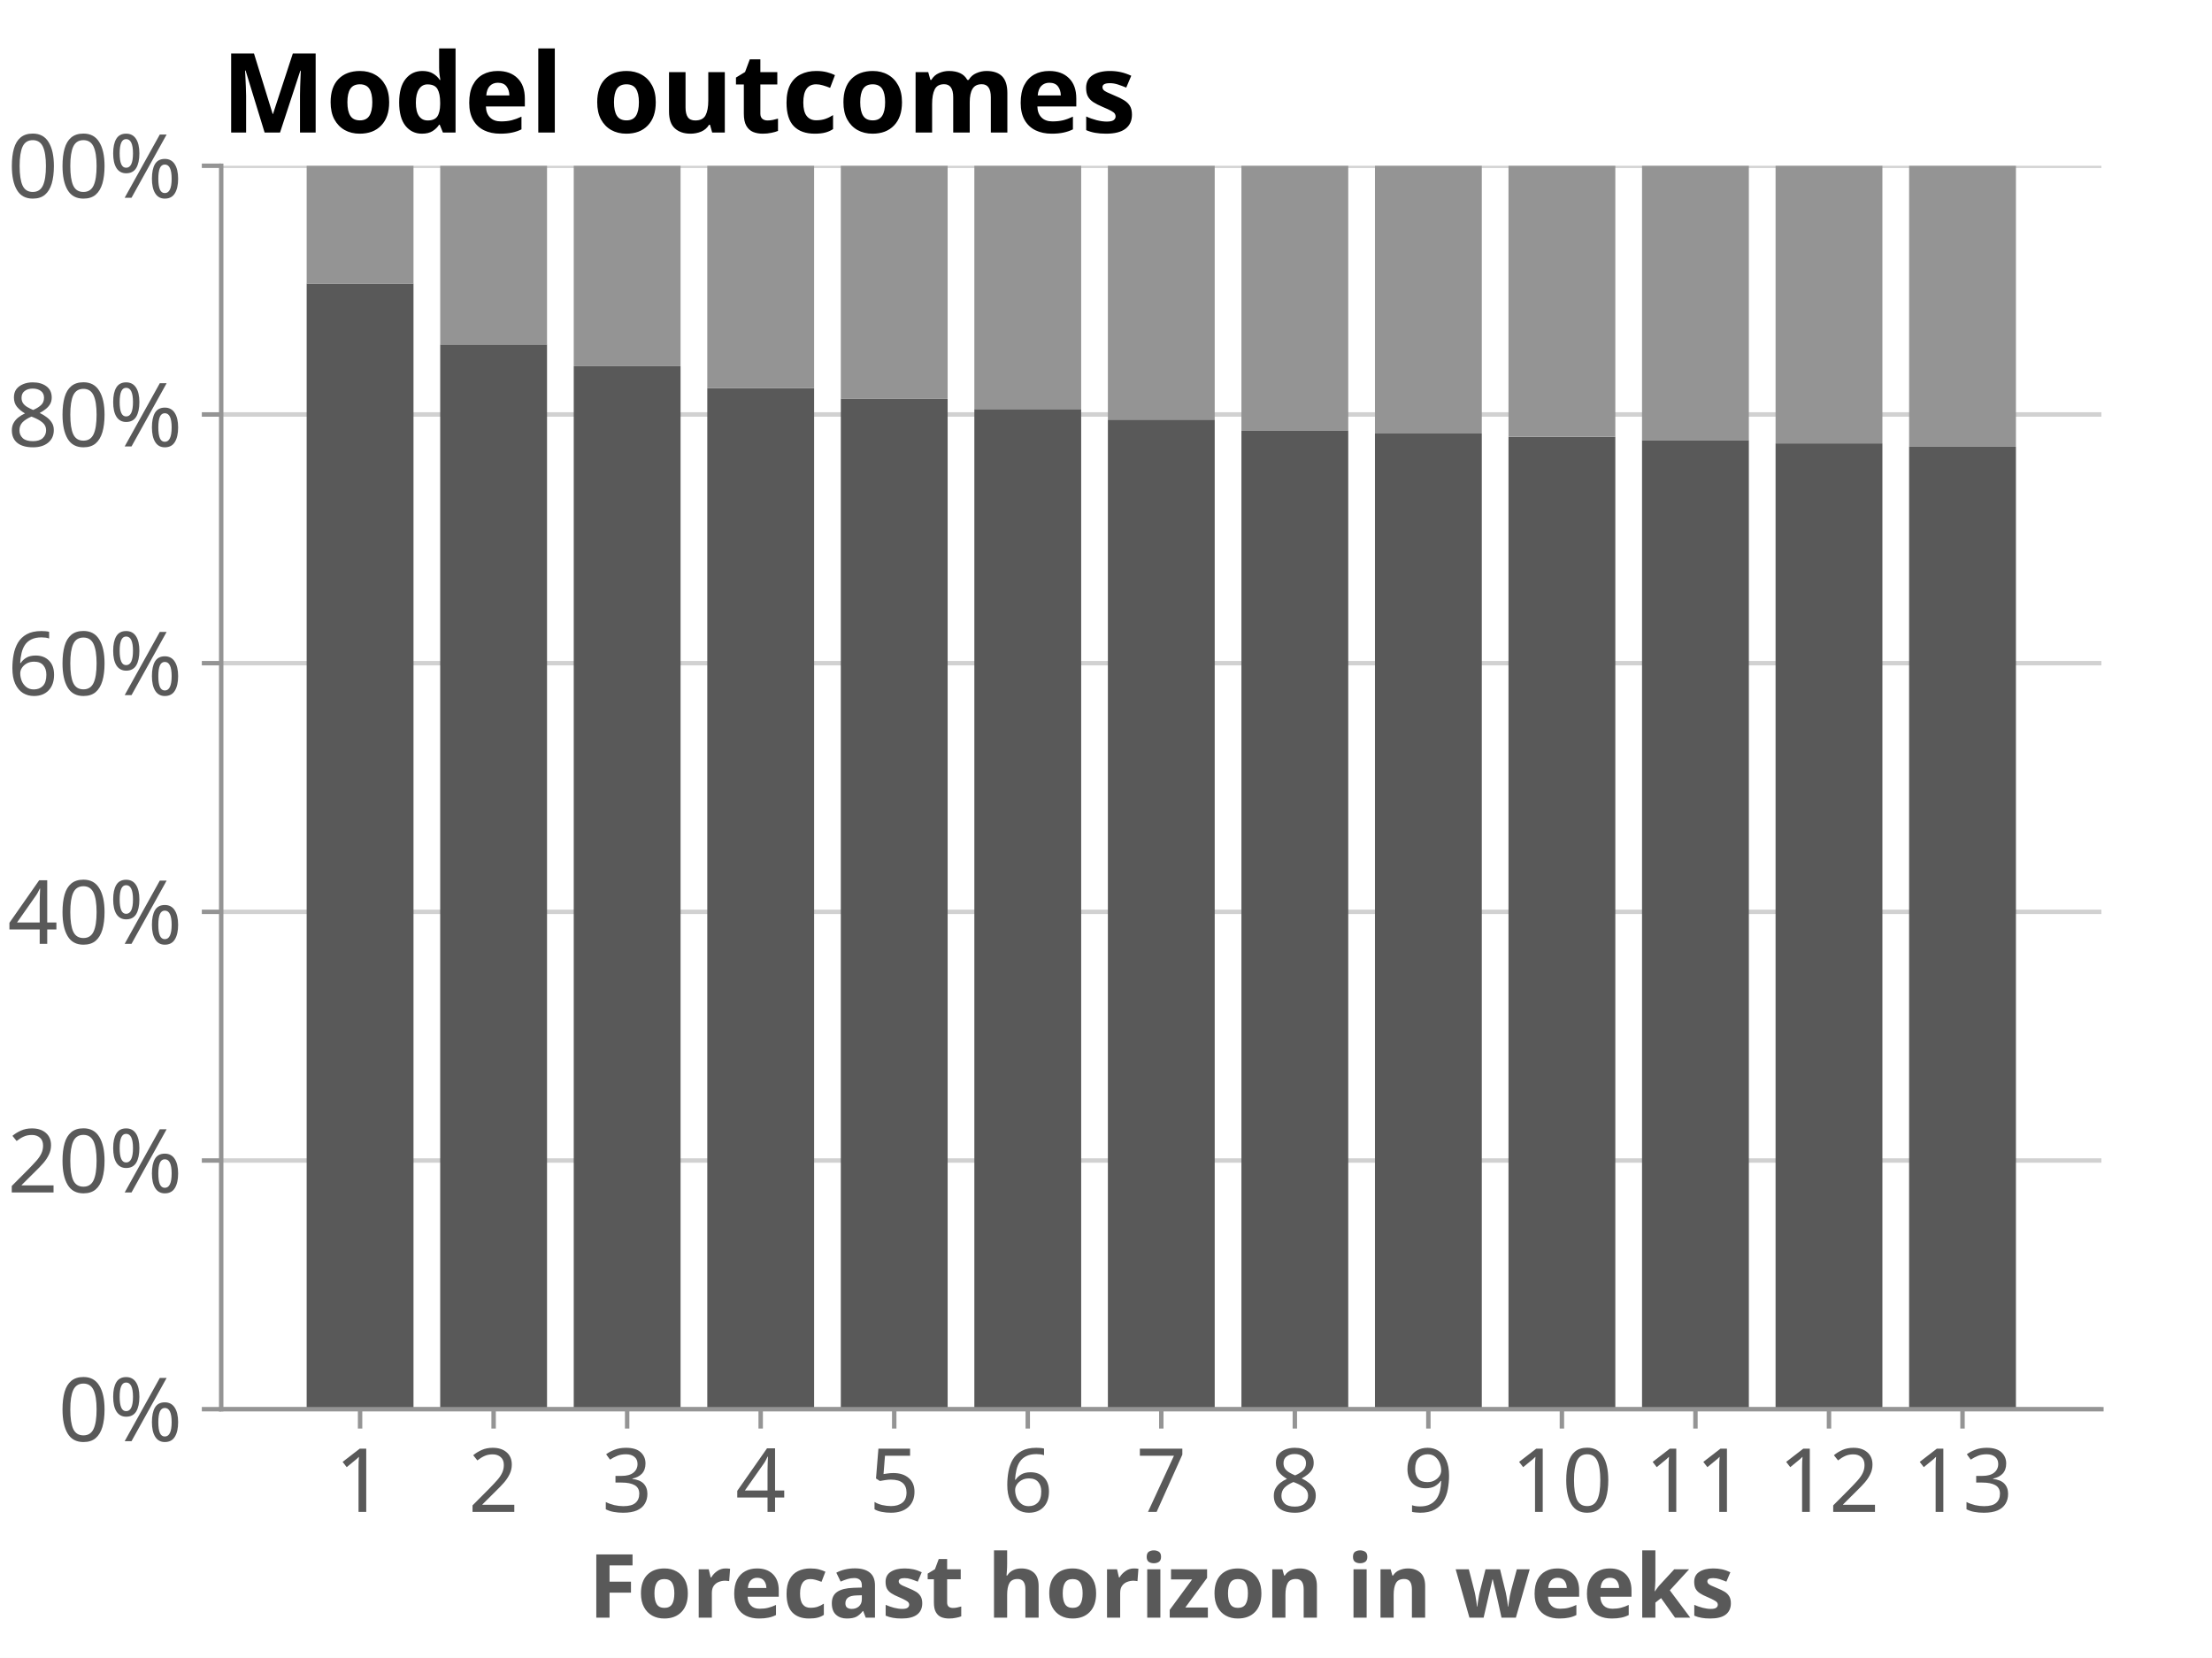
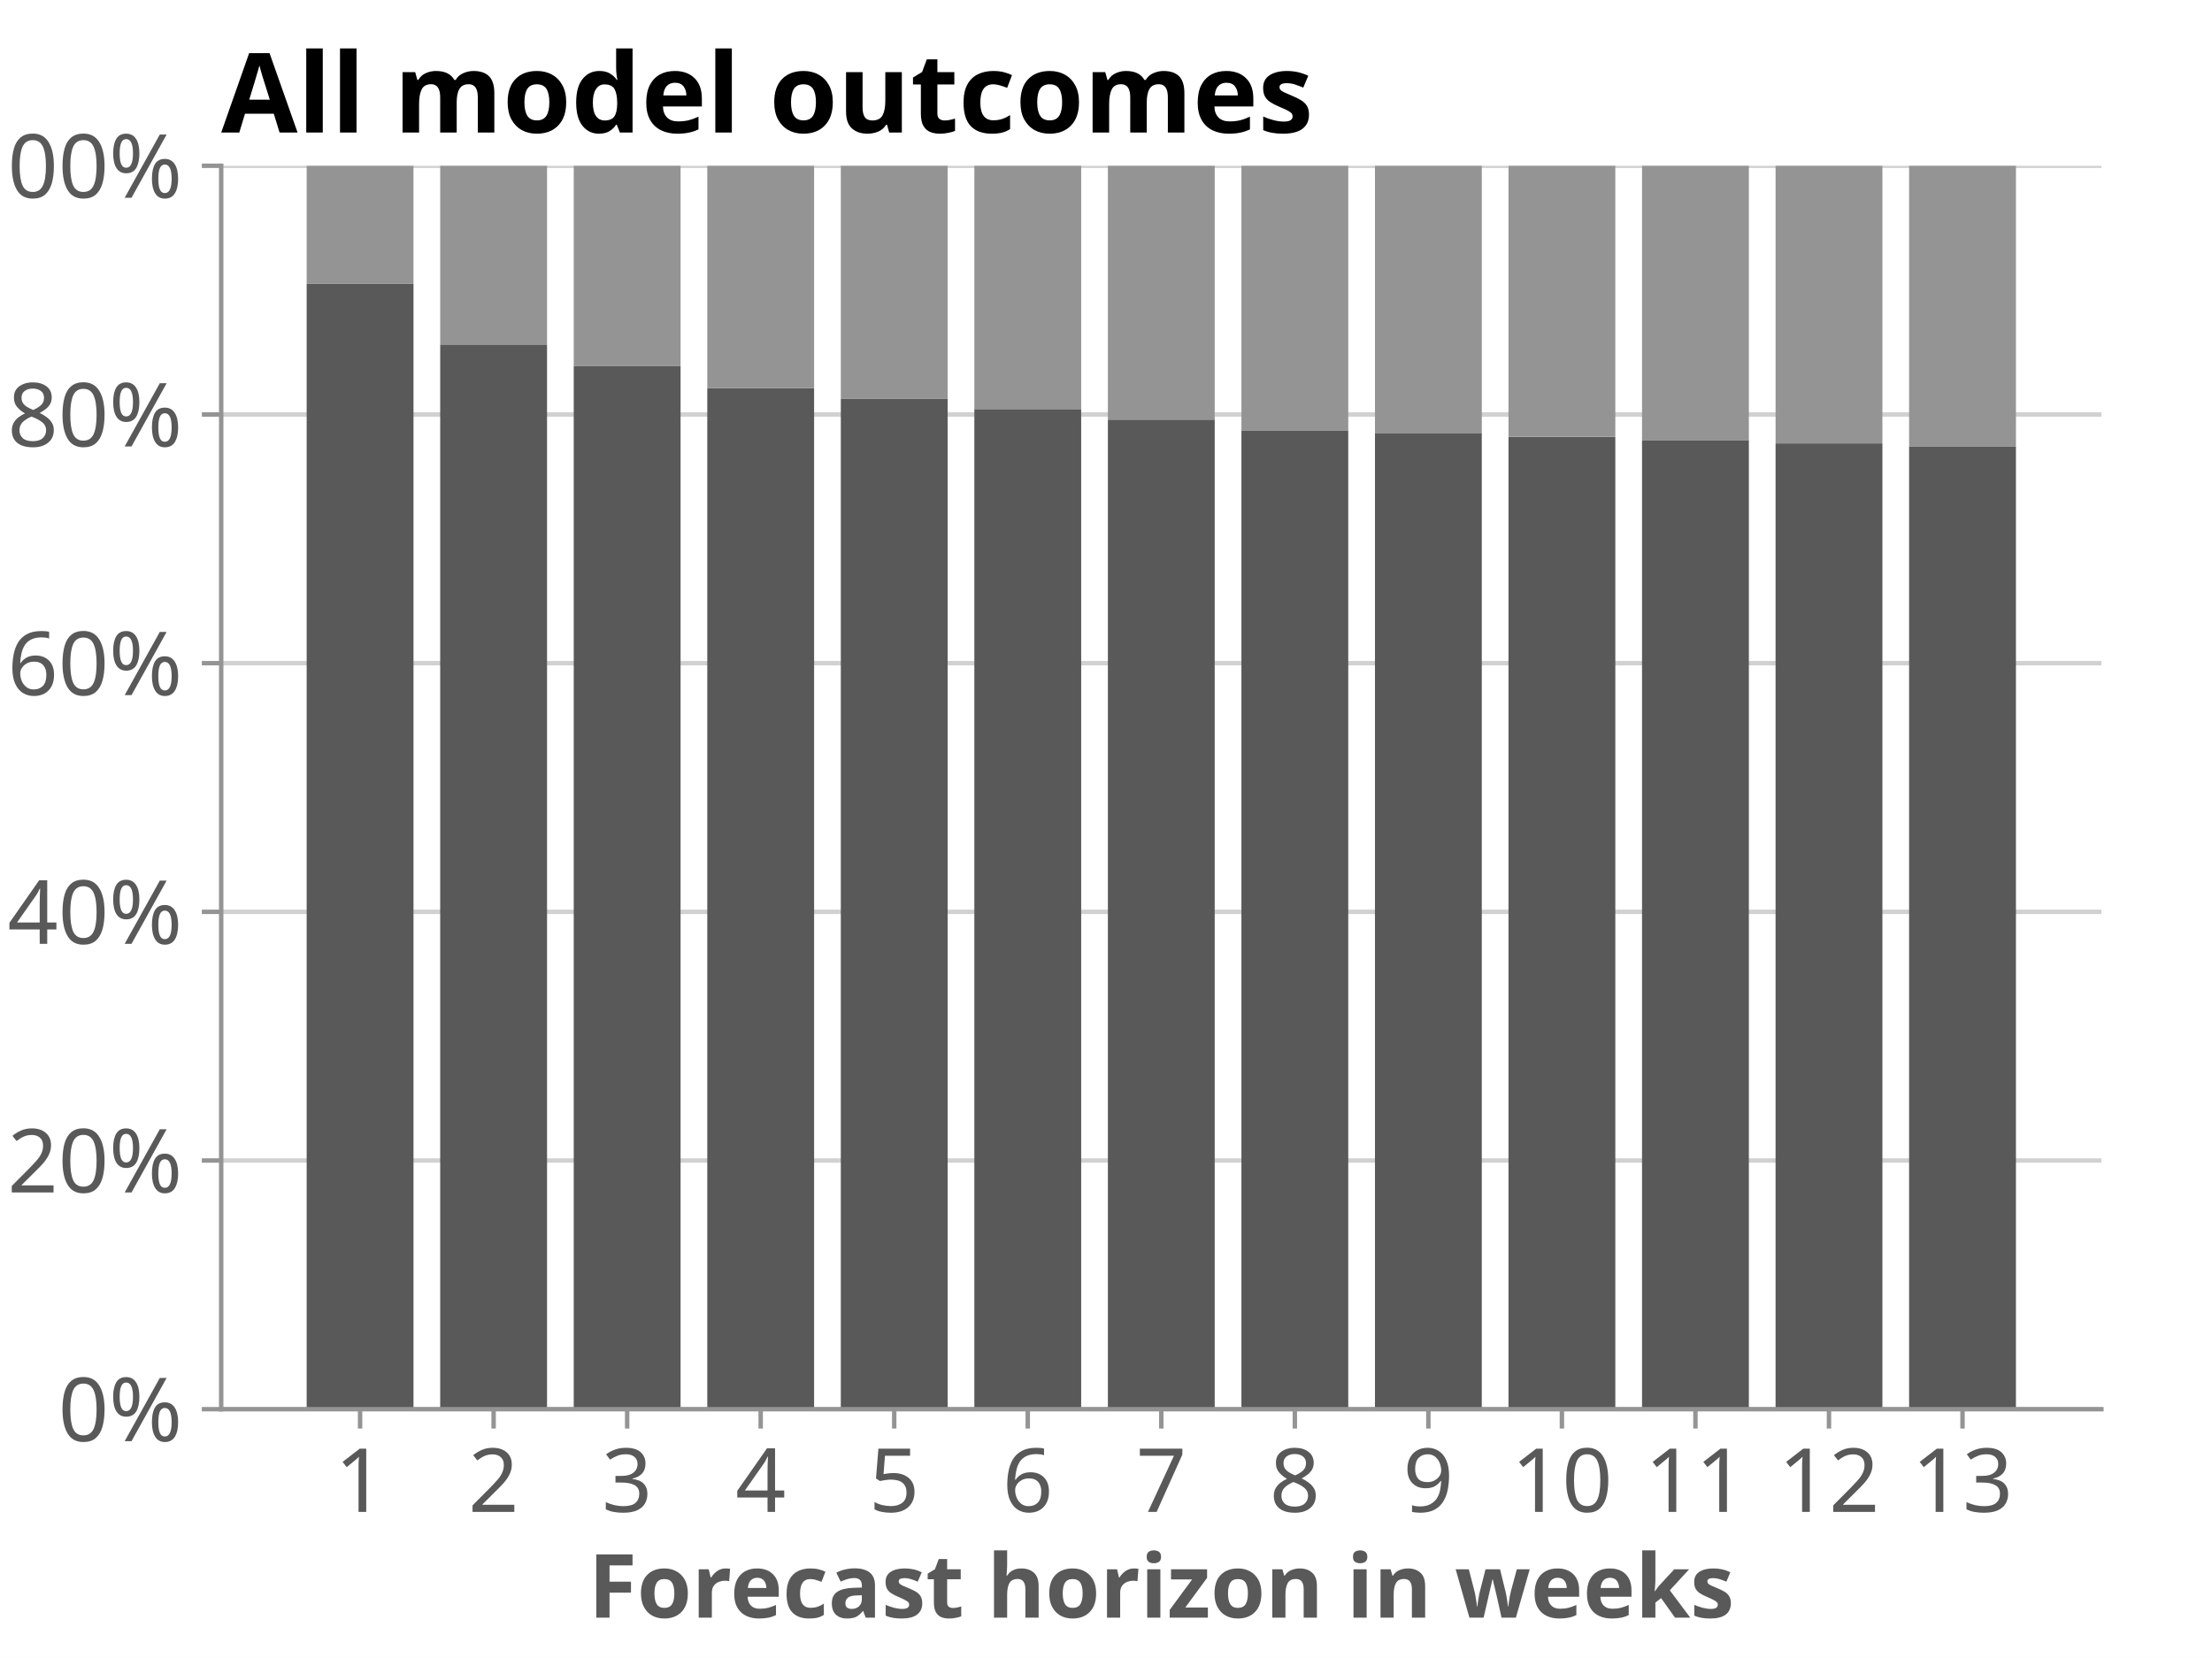
<svg xmlns="http://www.w3.org/2000/svg" xmlns:xlink="http://www.w3.org/1999/xlink" width="399.6px" height="299.52px" viewBox="0 0 399.6 299.52" version="1.1">
  <defs>
    <style type="text/css">*{stroke-linejoin: round; stroke-linecap: butt}</style>
  </defs>
  <g id="figure-forecast_truefalse_summary-rw">
    <g id="patch_1">
      <path d="M 0 299.52  L 399.6 299.52  L 399.6 0  L 0 0  z " style="fill: #ffffff" />
    </g>
    <g id="axis-forecast_truefalse_summary-rw">
      <g id="patch_2">
        <path d="M 39.96 254.592  L 379.62 254.592  L 379.62 29.952  L 39.96 29.952  z " style="fill: #ffffff" />
      </g>
      <g id="matplotlib.axis_1">
        <g id="xtick_1">
          <g id="line2d_1">
            <defs>
-               <path id="m866b372efc" d="M 0 0  L 0 3.5  " style="stroke: #949494; stroke-width: 0.8" />
+               <path id="m2851478e11" d="M 0 0  L 0 3.5  " style="stroke: #949494; stroke-width: 0.8" />
            </defs>
            <g>
-               <use xlink:href="#m866b372efc" x="65.049" y="254.592" style="fill: #949494; stroke: #949494; stroke-width: 0.8" />
+               <use xlink:href="#m2851478e11" x="65.049" y="254.592" style="fill: #949494; stroke: #949494; stroke-width: 0.8" />
            </g>
          </g>
          <g id="text_1">
            <text style="font-weight: 300; font-size: 16px; font-family: 'Source Sans 3', sans-serif; text-anchor: middle; fill: #595959" x="65.049" y="273.144" transform="rotate(-0 65.04852 273.1445)">1</text>
          </g>
        </g>
        <g id="xtick_2">
          <g id="line2d_2">
            <g>
-               <use xlink:href="#m866b372efc" x="89.172" y="254.592" style="fill: #949494; stroke: #949494; stroke-width: 0.8" />
+               <use xlink:href="#m2851478e11" x="89.172" y="254.592" style="fill: #949494; stroke: #949494; stroke-width: 0.8" />
            </g>
          </g>
          <g id="text_2">
            <text style="font-weight: 300; font-size: 16px; font-family: 'Source Sans 3', sans-serif; text-anchor: middle; fill: #595959" x="89.172" y="273.144" transform="rotate(-0 89.1721 273.1445)">2</text>
          </g>
        </g>
        <g id="xtick_3">
          <g id="line2d_3">
            <g>
-               <use xlink:href="#m866b372efc" x="113.296" y="254.592" style="fill: #949494; stroke: #949494; stroke-width: 0.8" />
+               <use xlink:href="#m2851478e11" x="113.296" y="254.592" style="fill: #949494; stroke: #949494; stroke-width: 0.8" />
            </g>
          </g>
          <g id="text_3">
            <text style="font-weight: 300; font-size: 16px; font-family: 'Source Sans 3', sans-serif; text-anchor: middle; fill: #595959" x="113.296" y="273.144" transform="rotate(-0 113.2957 273.1445)">3</text>
          </g>
        </g>
        <g id="xtick_4">
          <g id="line2d_4">
            <g>
-               <use xlink:href="#m866b372efc" x="137.419" y="254.592" style="fill: #949494; stroke: #949494; stroke-width: 0.8" />
+               <use xlink:href="#m2851478e11" x="137.419" y="254.592" style="fill: #949494; stroke: #949494; stroke-width: 0.8" />
            </g>
          </g>
          <g id="text_4">
            <text style="font-weight: 300; font-size: 16px; font-family: 'Source Sans 3', sans-serif; text-anchor: middle; fill: #595959" x="137.419" y="273.144" transform="rotate(-0 137.4193 273.1445)">4</text>
          </g>
        </g>
        <g id="xtick_5">
          <g id="line2d_5">
            <g>
-               <use xlink:href="#m866b372efc" x="161.543" y="254.592" style="fill: #949494; stroke: #949494; stroke-width: 0.8" />
+               <use xlink:href="#m2851478e11" x="161.543" y="254.592" style="fill: #949494; stroke: #949494; stroke-width: 0.8" />
            </g>
          </g>
          <g id="text_5">
            <text style="font-weight: 300; font-size: 16px; font-family: 'Source Sans 3', sans-serif; text-anchor: middle; fill: #595959" x="161.543" y="273.144" transform="rotate(-0 161.5428 273.1445)">5</text>
          </g>
        </g>
        <g id="xtick_6">
          <g id="line2d_6">
            <g>
-               <use xlink:href="#m866b372efc" x="185.666" y="254.592" style="fill: #949494; stroke: #949494; stroke-width: 0.8" />
+               <use xlink:href="#m2851478e11" x="185.666" y="254.592" style="fill: #949494; stroke: #949494; stroke-width: 0.8" />
            </g>
          </g>
          <g id="text_6">
            <text style="font-weight: 300; font-size: 16px; font-family: 'Source Sans 3', sans-serif; text-anchor: middle; fill: #595959" x="185.666" y="273.144" transform="rotate(-0 185.6664 273.1445)">6</text>
          </g>
        </g>
        <g id="xtick_7">
          <g id="line2d_7">
            <g>
-               <use xlink:href="#m866b372efc" x="209.79" y="254.592" style="fill: #949494; stroke: #949494; stroke-width: 0.8" />
+               <use xlink:href="#m2851478e11" x="209.79" y="254.592" style="fill: #949494; stroke: #949494; stroke-width: 0.8" />
            </g>
          </g>
          <g id="text_7">
            <text style="font-weight: 300; font-size: 16px; font-family: 'Source Sans 3', sans-serif; text-anchor: middle; fill: #595959" x="209.79" y="273.144" transform="rotate(-0 209.79 273.1445)">7</text>
          </g>
        </g>
        <g id="xtick_8">
          <g id="line2d_8">
            <g>
-               <use xlink:href="#m866b372efc" x="233.914" y="254.592" style="fill: #949494; stroke: #949494; stroke-width: 0.8" />
+               <use xlink:href="#m2851478e11" x="233.914" y="254.592" style="fill: #949494; stroke: #949494; stroke-width: 0.8" />
            </g>
          </g>
          <g id="text_8">
            <text style="font-weight: 300; font-size: 16px; font-family: 'Source Sans 3', sans-serif; text-anchor: middle; fill: #595959" x="233.914" y="273.144" transform="rotate(-0 233.9136 273.1445)">8</text>
          </g>
        </g>
        <g id="xtick_9">
          <g id="line2d_9">
            <g>
-               <use xlink:href="#m866b372efc" x="258.037" y="254.592" style="fill: #949494; stroke: #949494; stroke-width: 0.8" />
+               <use xlink:href="#m2851478e11" x="258.037" y="254.592" style="fill: #949494; stroke: #949494; stroke-width: 0.8" />
            </g>
          </g>
          <g id="text_9">
            <text style="font-weight: 300; font-size: 16px; font-family: 'Source Sans 3', sans-serif; text-anchor: middle; fill: #595959" x="258.037" y="273.144" transform="rotate(-0 258.0372 273.1445)">9</text>
          </g>
        </g>
        <g id="xtick_10">
          <g id="line2d_10">
            <g>
-               <use xlink:href="#m866b372efc" x="282.161" y="254.592" style="fill: #949494; stroke: #949494; stroke-width: 0.8" />
+               <use xlink:href="#m2851478e11" x="282.161" y="254.592" style="fill: #949494; stroke: #949494; stroke-width: 0.8" />
            </g>
          </g>
          <g id="text_10">
            <text style="font-weight: 300; font-size: 16px; font-family: 'Source Sans 3', sans-serif; text-anchor: middle; fill: #595959" x="282.161" y="273.144" transform="rotate(-0 282.1607 273.1445)">10</text>
          </g>
        </g>
        <g id="xtick_11">
          <g id="line2d_11">
            <g>
-               <use xlink:href="#m866b372efc" x="306.284" y="254.592" style="fill: #949494; stroke: #949494; stroke-width: 0.8" />
+               <use xlink:href="#m2851478e11" x="306.284" y="254.592" style="fill: #949494; stroke: #949494; stroke-width: 0.8" />
            </g>
          </g>
          <g id="text_11">
            <text style="font-weight: 300; font-size: 16px; font-family: 'Source Sans 3', sans-serif; text-anchor: middle; fill: #595959" x="306.284" y="273.144" transform="rotate(-0 306.2843 273.1445)">11</text>
          </g>
        </g>
        <g id="xtick_12">
          <g id="line2d_12">
            <g>
-               <use xlink:href="#m866b372efc" x="330.408" y="254.592" style="fill: #949494; stroke: #949494; stroke-width: 0.8" />
+               <use xlink:href="#m2851478e11" x="330.408" y="254.592" style="fill: #949494; stroke: #949494; stroke-width: 0.8" />
            </g>
          </g>
          <g id="text_12">
            <text style="font-weight: 300; font-size: 16px; font-family: 'Source Sans 3', sans-serif; text-anchor: middle; fill: #595959" x="330.408" y="273.144" transform="rotate(-0 330.4079 273.1445)">12</text>
          </g>
        </g>
        <g id="xtick_13">
          <g id="line2d_13">
            <g>
-               <use xlink:href="#m866b372efc" x="354.531" y="254.592" style="fill: #949494; stroke: #949494; stroke-width: 0.8" />
+               <use xlink:href="#m2851478e11" x="354.531" y="254.592" style="fill: #949494; stroke: #949494; stroke-width: 0.8" />
            </g>
          </g>
          <g id="text_13">
            <text style="font-weight: 300; font-size: 16px; font-family: 'Source Sans 3', sans-serif; text-anchor: middle; fill: #595959" x="354.531" y="273.144" transform="rotate(-0 354.5315 273.1445)">13</text>
          </g>
        </g>
        <g id="text_14">
          <text style="font-weight: 600; font-size: 16px; font-family: 'Source Sans 3', sans-serif; text-anchor: middle; fill: #595959" x="209.79" y="292.25" transform="rotate(-0 209.79 292.2495)">Forecast horizon in weeks</text>
        </g>
      </g>
      <g id="matplotlib.axis_2">
        <g id="ytick_1">
          <g id="line2d_14">
-             <path d="M 39.96 254.592  L 379.62 254.592  " clip-path="url(#p096bda3b29)" style="fill: none; stroke: #d1d1d1; stroke-width: 0.8; stroke-linecap: square" />
+             <path d="M 39.96 254.592  L 379.62 254.592  " clip-path="url(#p0df7694788)" style="fill: none; stroke: #d1d1d1; stroke-width: 0.8; stroke-linecap: square" />
          </g>
          <g id="line2d_15">
            <defs>
-               <path id="m3bd5f1a9ff" d="M 0 0  L -3.5 0  " style="stroke: #949494; stroke-width: 0.8" />
+               <path id="m2addd7d535" d="M 0 0  L -3.5 0  " style="stroke: #949494; stroke-width: 0.8" />
            </defs>
            <g>
-               <use xlink:href="#m3bd5f1a9ff" x="39.96" y="254.592" style="fill: #949494; stroke: #949494; stroke-width: 0.8" />
+               <use xlink:href="#m2addd7d535" x="39.96" y="254.592" style="fill: #949494; stroke: #949494; stroke-width: 0.8" />
            </g>
          </g>
          <g id="text_15">
            <text style="font-weight: 300; font-size: 16px; font-family: 'Source Sans 3', sans-serif; text-anchor: end; fill: #595959" x="32.96" y="260.368" transform="rotate(-0 32.96 260.3682)">0%</text>
          </g>
        </g>
        <g id="ytick_2">
          <g id="line2d_16">
-             <path d="M 39.96 209.664  L 379.62 209.664  " clip-path="url(#p096bda3b29)" style="fill: none; stroke: #d1d1d1; stroke-width: 0.8; stroke-linecap: square" />
+             <path d="M 39.96 209.664  L 379.62 209.664  " clip-path="url(#p0df7694788)" style="fill: none; stroke: #d1d1d1; stroke-width: 0.8; stroke-linecap: square" />
          </g>
          <g id="line2d_17">
            <g>
-               <use xlink:href="#m3bd5f1a9ff" x="39.96" y="209.664" style="fill: #949494; stroke: #949494; stroke-width: 0.8" />
+               <use xlink:href="#m2addd7d535" x="39.96" y="209.664" style="fill: #949494; stroke: #949494; stroke-width: 0.8" />
            </g>
          </g>
          <g id="text_16">
            <text style="font-weight: 300; font-size: 16px; font-family: 'Source Sans 3', sans-serif; text-anchor: end; fill: #595959" x="32.96" y="215.44" transform="rotate(-0 32.96 215.4402)">20%</text>
          </g>
        </g>
        <g id="ytick_3">
          <g id="line2d_18">
-             <path d="M 39.96 164.736  L 379.62 164.736  " clip-path="url(#p096bda3b29)" style="fill: none; stroke: #d1d1d1; stroke-width: 0.8; stroke-linecap: square" />
+             <path d="M 39.96 164.736  L 379.62 164.736  " clip-path="url(#p0df7694788)" style="fill: none; stroke: #d1d1d1; stroke-width: 0.8; stroke-linecap: square" />
          </g>
          <g id="line2d_19">
            <g>
-               <use xlink:href="#m3bd5f1a9ff" x="39.96" y="164.736" style="fill: #949494; stroke: #949494; stroke-width: 0.8" />
+               <use xlink:href="#m2addd7d535" x="39.96" y="164.736" style="fill: #949494; stroke: #949494; stroke-width: 0.8" />
            </g>
          </g>
          <g id="text_17">
            <text style="font-weight: 300; font-size: 16px; font-family: 'Source Sans 3', sans-serif; text-anchor: end; fill: #595959" x="32.96" y="170.512" transform="rotate(-0 32.96 170.5122)">40%</text>
          </g>
        </g>
        <g id="ytick_4">
          <g id="line2d_20">
-             <path d="M 39.96 119.808  L 379.62 119.808  " clip-path="url(#p096bda3b29)" style="fill: none; stroke: #d1d1d1; stroke-width: 0.8; stroke-linecap: square" />
+             <path d="M 39.96 119.808  L 379.62 119.808  " clip-path="url(#p0df7694788)" style="fill: none; stroke: #d1d1d1; stroke-width: 0.8; stroke-linecap: square" />
          </g>
          <g id="line2d_21">
            <g>
-               <use xlink:href="#m3bd5f1a9ff" x="39.96" y="119.808" style="fill: #949494; stroke: #949494; stroke-width: 0.8" />
+               <use xlink:href="#m2addd7d535" x="39.96" y="119.808" style="fill: #949494; stroke: #949494; stroke-width: 0.8" />
            </g>
          </g>
          <g id="text_18">
            <text style="font-weight: 300; font-size: 16px; font-family: 'Source Sans 3', sans-serif; text-anchor: end; fill: #595959" x="32.96" y="125.584" transform="rotate(-0 32.96 125.5842)">60%</text>
          </g>
        </g>
        <g id="ytick_5">
          <g id="line2d_22">
-             <path d="M 39.96 74.88  L 379.62 74.88  " clip-path="url(#p096bda3b29)" style="fill: none; stroke: #d1d1d1; stroke-width: 0.8; stroke-linecap: square" />
+             <path d="M 39.96 74.88  L 379.62 74.88  " clip-path="url(#p0df7694788)" style="fill: none; stroke: #d1d1d1; stroke-width: 0.8; stroke-linecap: square" />
          </g>
          <g id="line2d_23">
            <g>
-               <use xlink:href="#m3bd5f1a9ff" x="39.96" y="74.88" style="fill: #949494; stroke: #949494; stroke-width: 0.8" />
+               <use xlink:href="#m2addd7d535" x="39.96" y="74.88" style="fill: #949494; stroke: #949494; stroke-width: 0.8" />
            </g>
          </g>
          <g id="text_19">
            <text style="font-weight: 300; font-size: 16px; font-family: 'Source Sans 3', sans-serif; text-anchor: end; fill: #595959" x="32.96" y="80.656" transform="rotate(-0 32.96 80.65625)">80%</text>
          </g>
        </g>
        <g id="ytick_6">
          <g id="line2d_24">
-             <path d="M 39.96 29.952  L 379.62 29.952  " clip-path="url(#p096bda3b29)" style="fill: none; stroke: #d1d1d1; stroke-width: 0.8; stroke-linecap: square" />
+             <path d="M 39.96 29.952  L 379.62 29.952  " clip-path="url(#p0df7694788)" style="fill: none; stroke: #d1d1d1; stroke-width: 0.8; stroke-linecap: square" />
          </g>
          <g id="line2d_25">
            <g>
-               <use xlink:href="#m3bd5f1a9ff" x="39.96" y="29.952" style="fill: #949494; stroke: #949494; stroke-width: 0.8" />
+               <use xlink:href="#m2addd7d535" x="39.96" y="29.952" style="fill: #949494; stroke: #949494; stroke-width: 0.8" />
            </g>
          </g>
          <g id="text_20">
            <text style="font-weight: 300; font-size: 16px; font-family: 'Source Sans 3', sans-serif; text-anchor: end; fill: #595959" x="32.96" y="35.728" transform="rotate(-0 32.96 35.72825)">100%</text>
          </g>
        </g>
      </g>
      <g id="FillBetweenPolyCollection_1">
-         <path d="M 55.399 254.592  L 55.399 51.226  L 74.698 51.226  L 74.698 254.592  L 74.698 254.592  L 55.399 254.592  z " clip-path="url(#p096bda3b29)" style="fill: #595959" />
+         <path d="M 55.399 254.592  L 55.399 51.226  L 74.698 51.226  L 74.698 254.592  L 74.698 254.592  L 55.399 254.592  z " clip-path="url(#p0df7694788)" style="fill: #595959" />
      </g>
      <g id="FillBetweenPolyCollection_2">
-         <path d="M 55.399 29.952  L 55.399 51.226  L 74.698 51.226  L 74.698 29.952  L 74.698 29.952  L 55.399 29.952  z " clip-path="url(#p096bda3b29)" style="fill: #949494" />
+         <path d="M 55.399 29.952  L 55.399 51.226  L 74.698 51.226  L 74.698 29.952  L 74.698 29.952  L 55.399 29.952  z " clip-path="url(#p0df7694788)" style="fill: #949494" />
      </g>
      <g id="FillBetweenPolyCollection_3">
-         <path d="M 79.523 254.592  L 79.523 62.235  L 98.822 62.235  L 98.822 254.592  L 98.822 254.592  L 79.523 254.592  z " clip-path="url(#p096bda3b29)" style="fill: #595959" />
+         <path d="M 79.523 254.592  L 79.523 62.235  L 98.822 62.235  L 98.822 254.592  L 98.822 254.592  L 79.523 254.592  z " clip-path="url(#p0df7694788)" style="fill: #595959" />
      </g>
      <g id="FillBetweenPolyCollection_4">
-         <path d="M 79.523 29.952  L 79.523 62.235  L 98.822 62.235  L 98.822 29.952  L 98.822 29.952  L 79.523 29.952  z " clip-path="url(#p096bda3b29)" style="fill: #949494" />
+         <path d="M 79.523 29.952  L 79.523 62.235  L 98.822 62.235  L 98.822 29.952  L 98.822 29.952  L 79.523 29.952  z " clip-path="url(#p0df7694788)" style="fill: #949494" />
      </g>
      <g id="FillBetweenPolyCollection_5">
-         <path d="M 103.646 254.592  L 103.646 66.164  L 122.945 66.164  L 122.945 254.592  L 122.945 254.592  L 103.646 254.592  z " clip-path="url(#p096bda3b29)" style="fill: #595959" />
+         <path d="M 103.646 254.592  L 103.646 66.164  L 122.945 66.164  L 122.945 254.592  L 122.945 254.592  L 103.646 254.592  z " clip-path="url(#p0df7694788)" style="fill: #595959" />
      </g>
      <g id="FillBetweenPolyCollection_6">
-         <path d="M 103.646 29.952  L 103.646 66.164  L 122.945 66.164  L 122.945 29.952  L 122.945 29.952  L 103.646 29.952  z " clip-path="url(#p096bda3b29)" style="fill: #949494" />
+         <path d="M 103.646 29.952  L 103.646 66.164  L 122.945 66.164  L 122.945 29.952  L 122.945 29.952  L 103.646 29.952  z " clip-path="url(#p0df7694788)" style="fill: #949494" />
      </g>
      <g id="FillBetweenPolyCollection_7">
-         <path d="M 127.77 254.592  L 127.77 70.137  L 147.069 70.137  L 147.069 254.592  L 147.069 254.592  L 127.77 254.592  z " clip-path="url(#p096bda3b29)" style="fill: #595959" />
+         <path d="M 127.77 254.592  L 127.77 70.137  L 147.069 70.137  L 147.069 254.592  L 147.069 254.592  L 127.77 254.592  z " clip-path="url(#p0df7694788)" style="fill: #595959" />
      </g>
      <g id="FillBetweenPolyCollection_8">
-         <path d="M 127.77 29.952  L 127.77 70.137  L 147.069 70.137  L 147.069 29.952  L 147.069 29.952  L 127.77 29.952  z " clip-path="url(#p096bda3b29)" style="fill: #949494" />
+         <path d="M 127.77 29.952  L 127.77 70.137  L 147.069 70.137  L 147.069 29.952  L 147.069 29.952  L 127.77 29.952  z " clip-path="url(#p0df7694788)" style="fill: #949494" />
      </g>
      <g id="FillBetweenPolyCollection_9">
-         <path d="M 151.893 254.592  L 151.893 72.007  L 171.192 72.007  L 171.192 254.592  L 171.192 254.592  L 151.893 254.592  z " clip-path="url(#p096bda3b29)" style="fill: #595959" />
+         <path d="M 151.893 254.592  L 151.893 72.007  L 171.192 72.007  L 171.192 254.592  L 171.192 254.592  L 151.893 254.592  z " clip-path="url(#p0df7694788)" style="fill: #595959" />
      </g>
      <g id="FillBetweenPolyCollection_10">
-         <path d="M 151.893 29.952  L 151.893 72.007  L 171.192 72.007  L 171.192 29.952  L 171.192 29.952  L 151.893 29.952  z " clip-path="url(#p096bda3b29)" style="fill: #949494" />
+         <path d="M 151.893 29.952  L 151.893 72.007  L 171.192 72.007  L 171.192 29.952  L 171.192 29.952  L 151.893 29.952  z " clip-path="url(#p0df7694788)" style="fill: #949494" />
      </g>
      <g id="FillBetweenPolyCollection_11">
-         <path d="M 176.017 254.592  L 176.017 73.898  L 195.316 73.898  L 195.316 254.592  L 195.316 254.592  L 176.017 254.592  z " clip-path="url(#p096bda3b29)" style="fill: #595959" />
+         <path d="M 176.017 254.592  L 176.017 73.898  L 195.316 73.898  L 195.316 254.592  L 195.316 254.592  L 176.017 254.592  z " clip-path="url(#p0df7694788)" style="fill: #595959" />
      </g>
      <g id="FillBetweenPolyCollection_12">
-         <path d="M 176.017 29.952  L 176.017 73.898  L 195.316 73.898  L 195.316 29.952  L 195.316 29.952  L 176.017 29.952  z " clip-path="url(#p096bda3b29)" style="fill: #949494" />
+         <path d="M 176.017 29.952  L 176.017 73.898  L 195.316 73.898  L 195.316 29.952  L 195.316 29.952  L 176.017 29.952  z " clip-path="url(#p0df7694788)" style="fill: #949494" />
      </g>
      <g id="FillBetweenPolyCollection_13">
-         <path d="M 200.141 254.592  L 200.141 75.811  L 219.439 75.811  L 219.439 254.592  L 219.439 254.592  L 200.141 254.592  z " clip-path="url(#p096bda3b29)" style="fill: #595959" />
+         <path d="M 200.141 254.592  L 200.141 75.811  L 219.439 75.811  L 219.439 254.592  L 219.439 254.592  L 200.141 254.592  z " clip-path="url(#p0df7694788)" style="fill: #595959" />
      </g>
      <g id="FillBetweenPolyCollection_14">
-         <path d="M 200.141 29.952  L 200.141 75.811  L 219.439 75.811  L 219.439 29.952  L 219.439 29.952  L 200.141 29.952  z " clip-path="url(#p096bda3b29)" style="fill: #949494" />
+         <path d="M 200.141 29.952  L 200.141 75.811  L 219.439 75.811  L 219.439 29.952  L 219.439 29.952  L 200.141 29.952  z " clip-path="url(#p0df7694788)" style="fill: #949494" />
      </g>
      <g id="FillBetweenPolyCollection_15">
-         <path d="M 224.264 254.592  L 224.264 77.745  L 243.563 77.745  L 243.563 254.592  L 243.563 254.592  L 224.264 254.592  z " clip-path="url(#p096bda3b29)" style="fill: #595959" />
+         <path d="M 224.264 254.592  L 224.264 77.745  L 243.563 77.745  L 243.563 254.592  L 243.563 254.592  L 224.264 254.592  z " clip-path="url(#p0df7694788)" style="fill: #595959" />
      </g>
      <g id="FillBetweenPolyCollection_16">
-         <path d="M 224.264 29.952  L 224.264 77.745  L 243.563 77.745  L 243.563 29.952  L 243.563 29.952  L 224.264 29.952  z " clip-path="url(#p096bda3b29)" style="fill: #949494" />
+         <path d="M 224.264 29.952  L 224.264 77.745  L 243.563 77.745  L 243.563 29.952  L 243.563 29.952  L 224.264 29.952  z " clip-path="url(#p0df7694788)" style="fill: #949494" />
      </g>
      <g id="FillBetweenPolyCollection_17">
-         <path d="M 248.388 254.592  L 248.388 78.324  L 267.687 78.324  L 267.687 254.592  L 267.687 254.592  L 248.388 254.592  z " clip-path="url(#p096bda3b29)" style="fill: #595959" />
+         <path d="M 248.388 254.592  L 248.388 78.324  L 267.687 78.324  L 267.687 254.592  L 267.687 254.592  L 248.388 254.592  z " clip-path="url(#p0df7694788)" style="fill: #595959" />
      </g>
      <g id="FillBetweenPolyCollection_18">
-         <path d="M 248.388 29.952  L 248.388 78.324  L 267.687 78.324  L 267.687 29.952  L 267.687 29.952  L 248.388 29.952  z " clip-path="url(#p096bda3b29)" style="fill: #949494" />
+         <path d="M 248.388 29.952  L 248.388 78.324  L 267.687 78.324  L 267.687 29.952  L 267.687 29.952  L 248.388 29.952  z " clip-path="url(#p0df7694788)" style="fill: #949494" />
      </g>
      <g id="FillBetweenPolyCollection_19">
-         <path d="M 272.511 254.592  L 272.511 78.909  L 291.81 78.909  L 291.81 254.592  L 291.81 254.592  L 272.511 254.592  z " clip-path="url(#p096bda3b29)" style="fill: #595959" />
+         <path d="M 272.511 254.592  L 272.511 78.909  L 291.81 78.909  L 291.81 254.592  L 291.81 254.592  L 272.511 254.592  z " clip-path="url(#p0df7694788)" style="fill: #595959" />
      </g>
      <g id="FillBetweenPolyCollection_20">
-         <path d="M 272.511 29.952  L 272.511 78.909  L 291.81 78.909  L 291.81 29.952  L 291.81 29.952  L 272.511 29.952  z " clip-path="url(#p096bda3b29)" style="fill: #949494" />
+         <path d="M 272.511 29.952  L 272.511 78.909  L 291.81 78.909  L 291.81 29.952  L 291.81 29.952  L 272.511 29.952  z " clip-path="url(#p0df7694788)" style="fill: #949494" />
      </g>
      <g id="FillBetweenPolyCollection_21">
-         <path d="M 296.635 254.592  L 296.635 79.501  L 315.934 79.501  L 315.934 254.592  L 315.934 254.592  L 296.635 254.592  z " clip-path="url(#p096bda3b29)" style="fill: #595959" />
+         <path d="M 296.635 254.592  L 296.635 79.501  L 315.934 79.501  L 315.934 254.592  L 315.934 254.592  L 296.635 254.592  z " clip-path="url(#p0df7694788)" style="fill: #595959" />
      </g>
      <g id="FillBetweenPolyCollection_22">
-         <path d="M 296.635 29.952  L 296.635 79.501  L 315.934 79.501  L 315.934 29.952  L 315.934 29.952  L 296.635 29.952  z " clip-path="url(#p096bda3b29)" style="fill: #949494" />
+         <path d="M 296.635 29.952  L 296.635 79.501  L 315.934 79.501  L 315.934 29.952  L 315.934 29.952  L 296.635 29.952  z " clip-path="url(#p0df7694788)" style="fill: #949494" />
      </g>
      <g id="FillBetweenPolyCollection_23">
-         <path d="M 320.758 254.592  L 320.758 80.1  L 340.057 80.1  L 340.057 254.592  L 340.057 254.592  L 320.758 254.592  z " clip-path="url(#p096bda3b29)" style="fill: #595959" />
+         <path d="M 320.758 254.592  L 320.758 80.1  L 340.057 80.1  L 340.057 254.592  L 340.057 254.592  L 320.758 254.592  z " clip-path="url(#p0df7694788)" style="fill: #595959" />
      </g>
      <g id="FillBetweenPolyCollection_24">
-         <path d="M 320.758 29.952  L 320.758 80.1  L 340.057 80.1  L 340.057 29.952  L 340.057 29.952  L 320.758 29.952  z " clip-path="url(#p096bda3b29)" style="fill: #949494" />
+         <path d="M 320.758 29.952  L 320.758 80.1  L 340.057 80.1  L 340.057 29.952  L 340.057 29.952  L 320.758 29.952  z " clip-path="url(#p0df7694788)" style="fill: #949494" />
      </g>
      <g id="FillBetweenPolyCollection_25">
-         <path d="M 344.882 254.592  L 344.882 80.706  L 364.181 80.706  L 364.181 254.592  L 364.181 254.592  L 344.882 254.592  z " clip-path="url(#p096bda3b29)" style="fill: #595959" />
+         <path d="M 344.882 254.592  L 344.882 80.706  L 364.181 80.706  L 364.181 254.592  L 364.181 254.592  L 344.882 254.592  z " clip-path="url(#p0df7694788)" style="fill: #595959" />
      </g>
      <g id="FillBetweenPolyCollection_26">
-         <path d="M 344.882 29.952  L 344.882 80.706  L 364.181 80.706  L 364.181 29.952  L 364.181 29.952  L 344.882 29.952  z " clip-path="url(#p096bda3b29)" style="fill: #949494" />
+         <path d="M 344.882 29.952  L 344.882 80.706  L 364.181 80.706  L 364.181 29.952  L 364.181 29.952  L 344.882 29.952  z " clip-path="url(#p0df7694788)" style="fill: #949494" />
      </g>
      <g id="patch_3">
        <path d="M 39.96 254.592  L 39.96 29.952  " style="fill: none; stroke: #949494; stroke-width: 0.8; stroke-linejoin: miter; stroke-linecap: square" />
      </g>
      <g id="patch_4">
        <path d="M 39.96 254.592  L 379.62 254.592  " style="fill: none; stroke: #949494; stroke-width: 0.8; stroke-linejoin: miter; stroke-linecap: square" />
      </g>
      <g id="text_21">
-         <text style="font-weight: 800; font-size: 20px; font-family: 'Source Sans 3', sans-serif; text-anchor: start" x="39.96" y="23.952" transform="rotate(-0 39.96 23.952)">Model outcomes</text>
+         <text style="font-weight: 800; font-size: 20px; font-family: 'Source Sans 3', sans-serif; text-anchor: start" x="39.96" y="23.952" transform="rotate(-0 39.96 23.952)">All model outcomes</text>
      </g>
    </g>
  </g>
  <defs>
-     <clipPath id="p096bda3b29">
+     <clipPath id="p0df7694788">
      <rect x="39.96" y="29.952" width="339.66" height="224.64" />
    </clipPath>
  </defs>
</svg>
